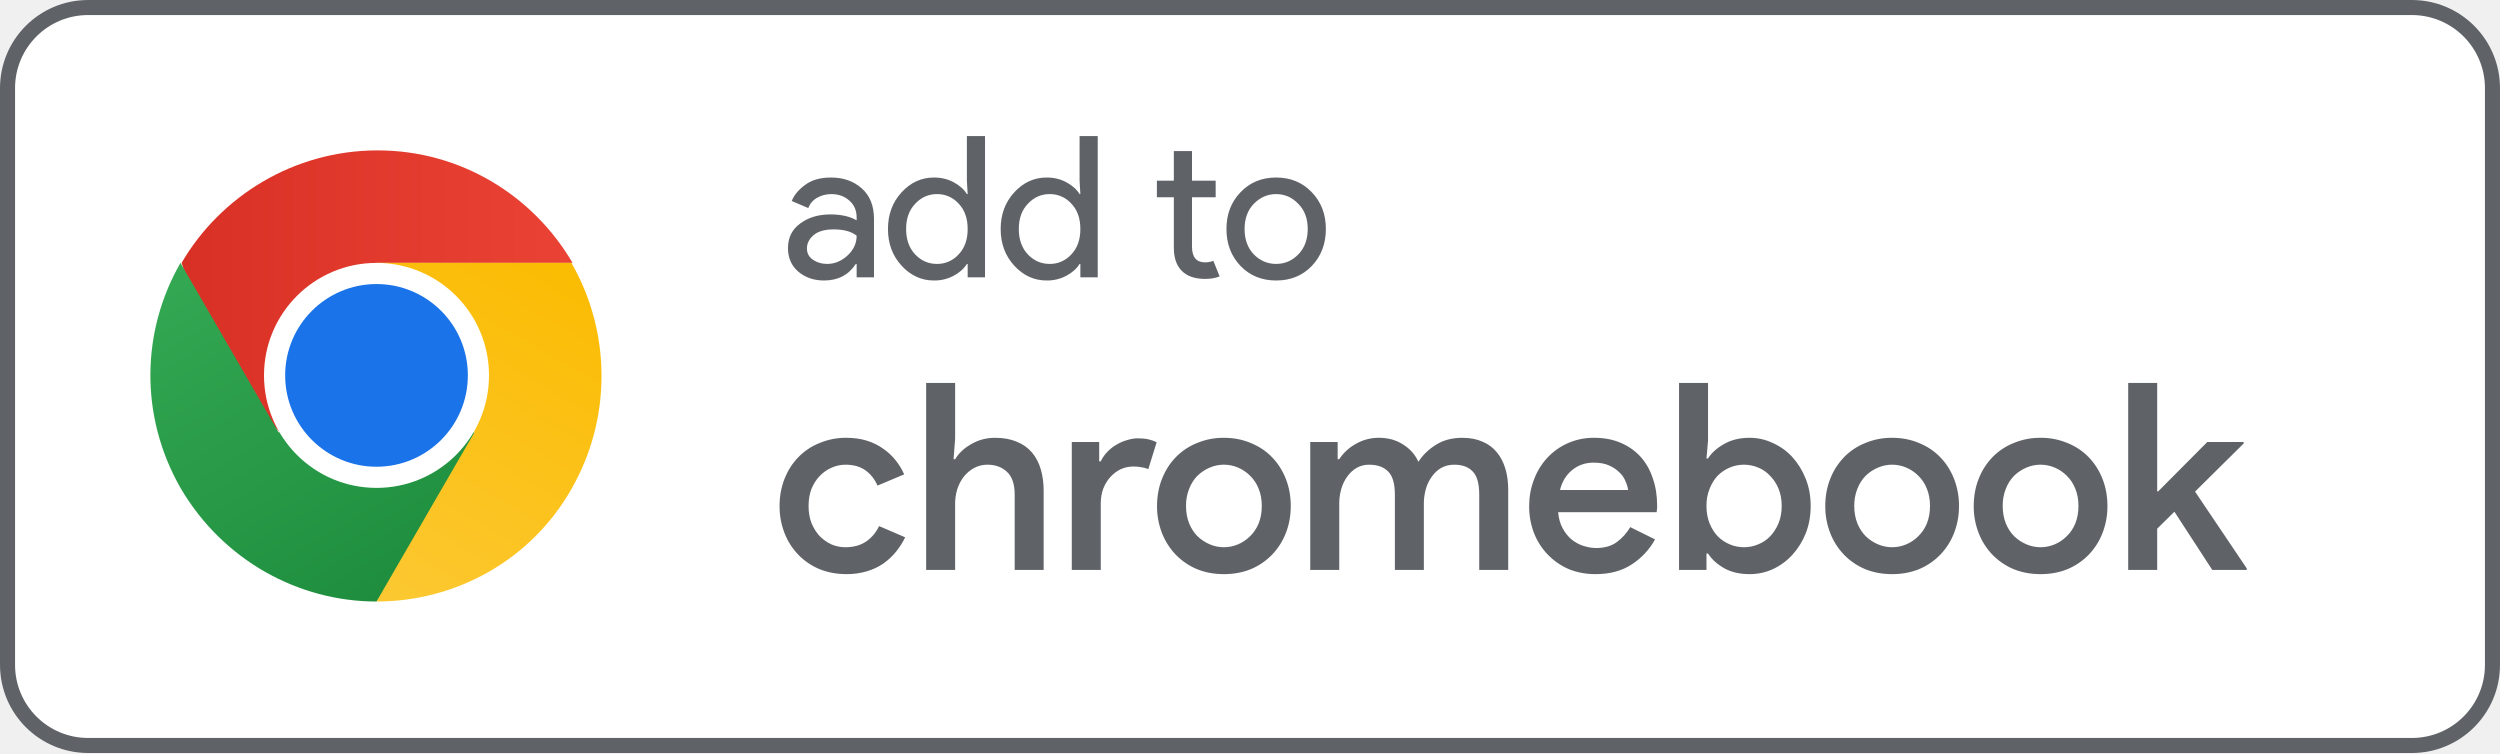
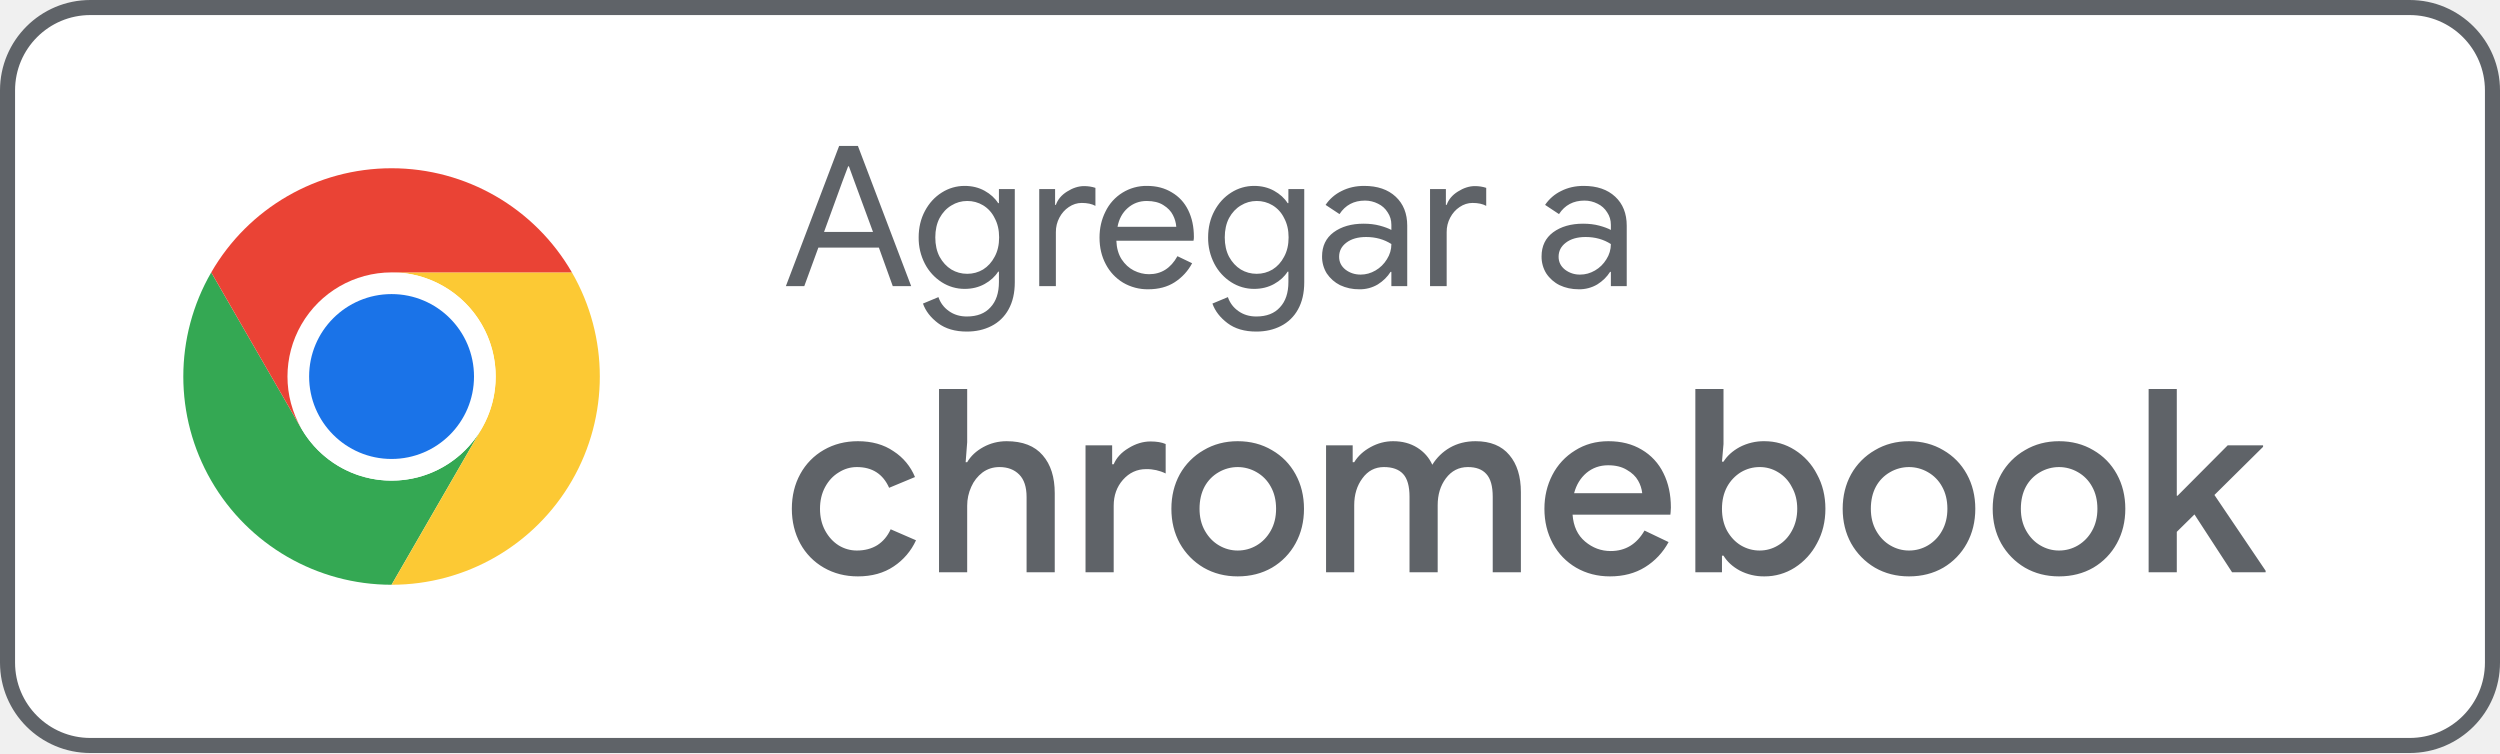
<svg xmlns="http://www.w3.org/2000/svg" width="166" height="50" fill="none">
-   <g clip-path="url(#a)">
-     <path fill="#fff" d="M0 5.85A5.85 5.85 0 0 1 5.85 0h154.3A5.85 5.85 0 0 1 166 5.85v38.3a5.85 5.85 0 0 1-5.85 5.85H5.85A5.85 5.85 0 0 1 0 44.15V5.85Z" />
-     <path fill="#5F6368" fill-rule="evenodd" d="M160.15 1H5.85A4.85 4.85 0 0 0 1 5.85v38.3A4.85 4.85 0 0 0 5.85 49h154.3a4.85 4.85 0 0 0 4.85-4.85V5.85A4.85 4.85 0 0 0 160.15 1ZM5.85 0A5.85 5.85 0 0 0 0 5.85v38.3A5.85 5.85 0 0 0 5.85 50h154.3a5.85 5.85 0 0 0 5.85-5.85V5.85A5.85 5.85 0 0 0 160.15 0H5.85Z" clip-rule="evenodd" />
-     <path fill="#5F6368" d="M82.366 12.77c.62-.655 1.41-.983 2.37-.983.961 0 1.752.328 2.372.983.62.646.93 1.458.93 2.436s-.31 1.795-.93 2.45c-.62.646-1.41.969-2.371.969-.96 0-1.751-.323-2.371-.97-.62-.654-.93-1.47-.93-2.449 0-.978.31-1.79.93-2.436Zm.89 4.126c.42.419.913.628 1.48.628.568 0 1.057-.209 1.468-.628.419-.428.629-.991.629-1.69 0-.698-.21-1.257-.63-1.676-.41-.428-.899-.642-1.466-.642-.568 0-1.061.214-1.48.642-.41.419-.616.978-.616 1.676 0 .699.205 1.262.616 1.69ZM80.013 18.52c-.672 0-1.188-.179-1.546-.537-.349-.358-.524-.864-.524-1.52v-3.366h-1.126v-1.1h1.126v-1.965h1.206v1.965h1.571v1.1h-1.572v3.275c0 .698.289 1.048.865 1.048.218 0 .402-.035.55-.105l.42 1.035c-.263.113-.586.17-.97.17ZM69.496 18.625c-.83 0-1.545-.328-2.148-.983-.602-.654-.904-1.467-.904-2.436 0-.97.302-1.781.904-2.436.603-.655 1.319-.983 2.148-.983.49 0 .926.105 1.31.315.393.21.686.471.878.786h.052l-.052-.891v-2.96h1.205v9.378h-1.153v-.89h-.052c-.192.314-.485.576-.878.785a2.69 2.69 0 0 1-1.31.315Zm.197-1.1a1.9 1.9 0 0 0 1.44-.63c.402-.418.603-.982.603-1.689 0-.707-.2-1.27-.602-1.69a1.9 1.9 0 0 0-1.441-.628c-.56 0-1.04.214-1.441.642-.402.419-.603.978-.603 1.676 0 .699.201 1.262.603 1.69.402.419.882.628 1.44.628ZM62.013 18.625c-.83 0-1.545-.328-2.148-.983-.603-.654-.904-1.467-.904-2.436 0-.97.301-1.781.904-2.436.602-.655 1.319-.983 2.148-.983.49 0 .926.105 1.31.315.393.21.685.471.878.786h.052l-.052-.891v-2.96h1.205v9.378h-1.153v-.89h-.052c-.192.314-.485.576-.878.785a2.69 2.69 0 0 1-1.31.315Zm.197-1.1a1.9 1.9 0 0 0 1.44-.63c.402-.418.603-.982.603-1.689 0-.707-.2-1.27-.602-1.69a1.9 1.9 0 0 0-1.441-.628c-.56 0-1.04.214-1.441.642-.402.419-.603.978-.603 1.676 0 .699.201 1.262.603 1.69.401.419.882.628 1.44.628ZM54.72 18.625c-.682 0-1.254-.197-1.716-.59-.455-.393-.682-.912-.682-1.558 0-.699.271-1.245.813-1.638.54-.401 1.209-.602 2.004-.602.707 0 1.288.13 1.742.393v-.184c0-.471-.162-.847-.485-1.126-.323-.288-.72-.432-1.192-.432-.35 0-.668.083-.956.248a1.29 1.29 0 0 0-.576.682l-1.1-.472c.148-.384.44-.738.877-1.06.437-.333 1.013-.499 1.729-.499.82 0 1.502.24 2.043.72.542.481.812 1.158.812 2.031v3.877h-1.152v-.89h-.053c-.48.733-1.183 1.1-2.109 1.1Zm.196-1.1c.498 0 .947-.184 1.349-.55.41-.376.616-.817.616-1.324-.34-.279-.852-.419-1.533-.419-.585 0-1.026.127-1.323.38-.297.253-.445.55-.445.89 0 .315.135.564.406.748.27.183.58.274.93.274ZM141.312 25.428h1.925v7.197h.069l3.26-3.278h2.411v.104l-3.226 3.191 3.434 5.099v.104h-2.289l-2.515-3.867-1.144 1.127v2.74h-1.925V25.428ZM135.494 29.07a4.51 4.51 0 0 1 1.786.347c.544.22 1.012.531 1.405.936s.7.884.919 1.44c.22.554.33 1.156.33 1.803a4.85 4.85 0 0 1-.33 1.804 4.314 4.314 0 0 1-.919 1.439 4.252 4.252 0 0 1-1.405.954c-.543.22-1.138.33-1.786.33-.647 0-1.243-.11-1.786-.33a4.262 4.262 0 0 1-1.405-.954 4.33 4.33 0 0 1-.919-1.44 4.87 4.87 0 0 1-.329-1.803c0-.647.11-1.249.329-1.803a4.33 4.33 0 0 1 .919-1.44 4.052 4.052 0 0 1 1.405-.936 4.513 4.513 0 0 1 1.786-.347Zm0 7.266c.324 0 .636-.064.937-.19.3-.128.566-.307.797-.538.243-.232.434-.515.573-.85.138-.347.208-.734.208-1.162 0-.428-.07-.81-.208-1.144a2.418 2.418 0 0 0-.573-.868 2.492 2.492 0 0 0-.797-.537 2.383 2.383 0 0 0-1.873 0 2.686 2.686 0 0 0-.815.537 2.52 2.52 0 0 0-.555.868 2.966 2.966 0 0 0-.208 1.144c0 .428.069.815.208 1.162.138.335.323.618.555.85.242.23.514.41.815.537.3.127.612.191.936.191ZM125.638 29.07c.647 0 1.243.115 1.786.347.543.22 1.012.531 1.405.936s.699.884.919 1.44a4.85 4.85 0 0 1 .329 1.803 4.85 4.85 0 0 1-.329 1.804 4.33 4.33 0 0 1-.919 1.439 4.262 4.262 0 0 1-1.405.954c-.543.22-1.139.33-1.786.33-.648 0-1.243-.11-1.786-.33a4.252 4.252 0 0 1-1.405-.954 4.33 4.33 0 0 1-.919-1.44 4.85 4.85 0 0 1-.33-1.803c0-.647.11-1.249.33-1.803a4.33 4.33 0 0 1 .919-1.44 4.042 4.042 0 0 1 1.405-.936 4.51 4.51 0 0 1 1.786-.347Zm0 7.266c.324 0 .636-.064.936-.19.301-.128.567-.307.798-.538.243-.232.434-.515.572-.85.139-.347.208-.734.208-1.162 0-.428-.069-.81-.208-1.144a2.403 2.403 0 0 0-.572-.868 2.485 2.485 0 0 0-.798-.537 2.383 2.383 0 0 0-1.873 0 2.71 2.71 0 0 0-.815.537 2.55 2.55 0 0 0-.555.868 2.985 2.985 0 0 0-.208 1.144c0 .428.07.815.208 1.162.139.335.324.618.555.85.243.23.515.41.815.537.301.127.613.191.937.191ZM111.489 25.428h1.925v3.833l-.104 1.179h.104c.231-.37.584-.688 1.058-.954.474-.277 1.04-.416 1.699-.416.544 0 1.058.115 1.544.347.497.22.93.531 1.3.936s.665.884.885 1.44c.219.543.329 1.144.329 1.803s-.11 1.266-.329 1.82a4.696 4.696 0 0 1-.885 1.423 4.07 4.07 0 0 1-1.3.954c-.486.22-1 .33-1.544.33-.659 0-1.225-.134-1.699-.4-.474-.277-.827-.6-1.058-.97h-.104v1.092h-1.821V25.428Zm4.318 10.908c.324 0 .636-.064.936-.19.313-.128.578-.307.798-.538.231-.243.416-.532.555-.867.139-.336.208-.717.208-1.145 0-.428-.069-.81-.208-1.144a2.587 2.587 0 0 0-.555-.85 2.155 2.155 0 0 0-.798-.555 2.426 2.426 0 0 0-1.89 0c-.3.127-.566.306-.798.537-.219.232-.398.52-.537.868a2.966 2.966 0 0 0-.208 1.144c0 .428.069.815.208 1.162.139.335.318.618.537.85.232.23.498.41.798.537.301.127.619.191.954.191ZM109.895 35.816a4.61 4.61 0 0 1-1.526 1.647c-.659.44-1.468.66-2.428.66-.636 0-1.225-.11-1.769-.33a4.312 4.312 0 0 1-2.306-2.376 4.898 4.898 0 0 1-.33-1.821c0-.613.105-1.19.313-1.734a4.39 4.39 0 0 1 .867-1.44 4.197 4.197 0 0 1 1.37-.988 4.209 4.209 0 0 1 1.769-.364c.659 0 1.242.11 1.751.33.52.219.96.525 1.318.918.358.393.63.867.815 1.422.197.555.295 1.162.295 1.821v.156a.768.768 0 0 0-.017.157.55.55 0 0 0-.018.138h-6.538c.035.405.133.758.295 1.058.162.3.359.55.59.746.243.196.509.34.798.433.289.093.572.139.849.139.555 0 1.012-.133 1.37-.399a3.29 3.29 0 0 0 .885-.988l1.647.815Zm-1.786-3.278a2.129 2.129 0 0 0-.173-.572 1.528 1.528 0 0 0-.399-.59 2.096 2.096 0 0 0-.694-.468c-.277-.127-.618-.19-1.023-.19-.555 0-1.035.167-1.439.502-.394.324-.659.763-.798 1.318h4.526ZM87 29.347h1.821v1.145h.104a3.064 3.064 0 0 1 1.11-1.023 3.037 3.037 0 0 1 1.509-.4c.636 0 1.18.151 1.63.452.462.289.798.67 1.006 1.144.289-.45.676-.826 1.162-1.127.485-.312 1.07-.468 1.751-.468.52 0 .971.087 1.353.26.382.162.694.393.936.694.255.3.445.664.573 1.092.127.416.19.885.19 1.405v5.324h-1.924V32.85c0-.74-.145-1.254-.434-1.543-.278-.3-.688-.451-1.231-.451-.312 0-.596.07-.85.208-.243.139-.45.33-.624.572a2.553 2.553 0 0 0-.4.816 3.46 3.46 0 0 0-.138.988v4.405H92.62V32.85c0-.74-.15-1.254-.45-1.543-.29-.3-.712-.451-1.267-.451-.3 0-.572.07-.815.208-.243.139-.45.33-.624.572a2.551 2.551 0 0 0-.399.816 3.46 3.46 0 0 0-.139.988v4.405H87v-8.498ZM81.267 29.07c.648 0 1.243.115 1.787.347.543.22 1.011.531 1.404.936s.7.884.92 1.44c.219.554.329 1.156.329 1.803s-.11 1.249-.33 1.804a4.324 4.324 0 0 1-.919 1.439 4.257 4.257 0 0 1-1.404.954c-.544.22-1.14.33-1.787.33s-1.242-.11-1.786-.33a4.258 4.258 0 0 1-1.404-.954 4.322 4.322 0 0 1-.92-1.44 4.856 4.856 0 0 1-.33-1.803c0-.647.11-1.249.33-1.803.22-.555.526-1.035.92-1.44a4.048 4.048 0 0 1 1.404-.936 4.513 4.513 0 0 1 1.786-.347Zm0 7.266c.324 0 .636-.064.937-.19.3-.128.566-.307.797-.538.243-.232.434-.515.573-.85.139-.347.208-.734.208-1.162 0-.428-.07-.81-.208-1.144a2.415 2.415 0 0 0-.573-.868 2.49 2.49 0 0 0-.797-.537 2.38 2.38 0 0 0-1.873 0 2.7 2.7 0 0 0-.815.537c-.231.232-.416.52-.555.868a2.971 2.971 0 0 0-.208 1.144c0 .428.07.815.208 1.162.139.335.324.618.555.85a2.7 2.7 0 0 0 .815.537c.3.127.613.191.936.191ZM71.166 29.347h1.82v1.284h.105c.104-.22.243-.422.416-.607a2.67 2.67 0 0 1 .607-.486c.231-.139.468-.243.711-.312.254-.081.497-.121.728-.121.278 0 .515.023.711.069.197.046.376.11.538.19l-.555 1.787a1.586 1.586 0 0 0-.433-.122 2.511 2.511 0 0 0-.555-.052c-.313 0-.602.064-.868.191-.254.127-.48.3-.676.52-.196.22-.352.48-.468.78-.104.301-.156.62-.156.955v4.422h-1.925v-8.498ZM61.496 25.428h1.925v3.694l-.104 1.37h.104c.243-.405.601-.74 1.075-1.006.474-.277 1-.416 1.578-.416.555 0 1.035.087 1.44.26.404.162.74.399 1.005.711.266.312.463.688.59 1.127.127.428.19.902.19 1.422v5.255h-1.924V32.85c0-.705-.174-1.214-.52-1.526-.336-.312-.764-.468-1.284-.468a1.8 1.8 0 0 0-.902.225c-.254.14-.48.33-.676.573-.185.242-.33.52-.433.832a3.4 3.4 0 0 0-.14.971v4.388h-1.924V25.428ZM60.105 35.677a4.915 4.915 0 0 1-.607.954c-.231.289-.509.549-.832.78-.313.22-.677.393-1.093.52a4.67 4.67 0 0 1-1.37.191c-.647 0-1.243-.11-1.786-.33a4.258 4.258 0 0 1-1.405-.953 4.322 4.322 0 0 1-.919-1.44 4.856 4.856 0 0 1-.33-1.803c0-.647.11-1.249.33-1.803.22-.555.526-1.035.92-1.44a4.048 4.048 0 0 1 1.404-.936 4.513 4.513 0 0 1 1.786-.347c.497 0 .948.063 1.353.19.416.128.78.307 1.092.538.324.22.601.48.833.78.231.29.416.596.555.92l-1.77.745c-.196-.439-.467-.78-.814-1.023-.347-.243-.786-.364-1.318-.364-.324 0-.636.07-.937.208-.289.127-.549.312-.78.555-.22.231-.399.514-.538.85-.127.335-.19.71-.19 1.127 0 .416.063.792.19 1.127.14.336.318.624.538.867.231.231.491.416.78.555.3.127.613.191.937.191.532 0 .983-.121 1.352-.364.382-.255.677-.601.885-1.04l1.734.745Z" />
-     <path fill="url(#b)" d="m12.056 17.456 2.071 6.287 4.438 4.955 6.509-11.242h12.944c-2.589-4.438-7.397-7.47-12.944-7.47-5.547 0-10.429 3.032-13.018 7.47Z" />
-     <path fill="url(#c)" d="m25 39.94 4.438-4.955 2.07-6.287H18.492l-6.509-11.242c-2.589 4.511-2.736 10.133 0 14.94 2.81 4.808 7.84 7.545 13.018 7.545Z" />
-     <path fill="url(#d)" d="M37.944 17.456H25l6.509 11.242L25 39.941c5.177 0 10.207-2.663 12.944-7.47a15.107 15.107 0 0 0 0-15.015Z" />
-     <path fill="#fff" d="M25 32.396a7.47 7.47 0 1 0 0-14.94 7.47 7.47 0 0 0 0 14.94Z" />
-     <path fill="#1A73E8" d="M25 30.991a6.065 6.065 0 1 0 0-12.13 6.065 6.065 0 0 0 0 12.13Z" />
-   </g>
-   <defs>
-     <linearGradient id="b" x1="12.028" x2="37.942" y1="19.346" y2="19.346" gradientUnits="userSpaceOnUse">
-       <stop stop-color="#D93025" />
-       <stop offset="1" stop-color="#EA4335" />
-     </linearGradient>
-     <linearGradient id="c" x1="26.604" x2="13.646" y1="38.982" y2="16.539" gradientUnits="userSpaceOnUse">
-       <stop stop-color="#1E8E3E" />
-       <stop offset="1" stop-color="#34A853" />
-     </linearGradient>
-     <linearGradient id="d" x1="35.798" x2="22.841" y1="17.446" y2="39.888" gradientUnits="userSpaceOnUse">
-       <stop stop-color="#FBBC04" />
-       <stop offset="1" stop-color="#FCC934" />
-     </linearGradient>
-     <clipPath id="a">
-       <path fill="#fff" d="M0 0h166v50H0z" />
-     </clipPath>
-   </defs>
+   <rect width="165" height="49" x=".5" y=".5" fill="#fff" rx="5.5" />
+   <rect width="165" height="49" x=".5" y=".5" stroke="#5F6368" rx="5.5" />
+   <path fill="#34A853" d="m20.013 28.458-5.987-10.37a13.82 13.82 0 0 0-.001 13.827A13.82 13.82 0 0 0 26 38.828l5.987-10.37v-.002a6.914 6.914 0 0 1-11.975.002" />
+   <path fill="#FCC934" d="m31.987 28.458-5.986 10.37a13.82 13.82 0 0 0 11.974-6.913 13.82 13.82 0 0 0-.002-13.829H26l-.002.001a6.915 6.915 0 0 1 5.99 10.37" />
+   <path fill="#fff" d="M26 31.914a6.914 6.914 0 1 0 0-13.828 6.914 6.914 0 0 0 0 13.828" />
+   <path fill="#1A73E8" d="M26 30.475a5.474 5.474 0 1 0 0-10.948 5.474 5.474 0 0 0 0 10.948" />
+   <path fill="#EA4335" d="M26 18.086h11.973A13.82 13.82 0 0 0 26 11.172a13.82 13.82 0 0 0-11.974 6.916l5.986 10.37h.002A6.915 6.915 0 0 1 26 18.087" />
+   <path fill="#5F6368" d="M55.718 9.692h1.248L60.502 19H59.28l-.923-2.561H54.34L53.404 19h-1.222zm2.249 5.707-1.235-3.354-.364-1.001h-.052l-.377 1.001-1.222 3.354zm6.23 6.617q-1.17 0-1.911-.559-.741-.56-1.001-1.3l1.027-.429q.195.572.689.923.506.364 1.196.364 1.027 0 1.573-.611.559-.598.559-1.677v-.689h-.052q-.312.494-.897.819t-1.326.325a2.8 2.8 0 0 1-1.521-.442 3.2 3.2 0 0 1-1.118-1.222 3.7 3.7 0 0 1-.416-1.755q0-.975.416-1.755t1.118-1.222a2.8 2.8 0 0 1 1.52-.442q.742 0 1.327.325.585.326.897.819h.052v-.936h1.053v6.188q0 1.066-.416 1.807a2.65 2.65 0 0 1-1.144 1.105q-.716.364-1.625.364m.026-3.835q.572 0 1.053-.286.48-.3.767-.845.299-.546.299-1.287t-.3-1.287a2 2 0 0 0-.766-.845 2 2 0 0 0-1.053-.286q-.573 0-1.053.299-.481.285-.78.832-.286.546-.286 1.287t.286 1.287q.299.546.78.845.48.286 1.053.286m4.782-5.629h1.053v1.053h.052q.183-.533.741-.884.573-.364 1.131-.364.403 0 .754.117v1.196q-.35-.195-.91-.195-.455 0-.858.273-.39.26-.624.702a2 2 0 0 0-.234.962V19h-1.105zm7.24 6.656a3.2 3.2 0 0 1-1.677-.442 3.1 3.1 0 0 1-1.144-1.222q-.416-.78-.416-1.768 0-.936.39-1.716a3.01 3.01 0 0 1 2.769-1.716q.936 0 1.638.429.716.416 1.092 1.183.377.766.377 1.768a1 1 0 0 1-.026.26h-5.122q.027.728.351 1.235.326.494.806.741.495.247 1.014.247 1.222 0 1.885-1.196l.975.468q-.416.78-1.157 1.261-.728.468-1.755.468m1.86-4.147a2 2 0 0 0-.222-.78q-.195-.39-.637-.663-.429-.273-1.105-.273-.727 0-1.26.468-.534.468-.677 1.248zm5.312 6.955q-1.17 0-1.91-.559-.742-.56-1.002-1.3l1.027-.429q.195.572.69.923.506.364 1.195.364 1.028 0 1.573-.611.56-.598.56-1.677v-.689h-.053q-.312.494-.897.819t-1.326.325a2.8 2.8 0 0 1-1.52-.442 3.2 3.2 0 0 1-1.119-1.222 3.7 3.7 0 0 1-.416-1.755q0-.975.416-1.755.417-.78 1.118-1.222a2.8 2.8 0 0 1 1.521-.442q.741 0 1.326.325.586.326.897.819h.052v-.936h1.053v6.188q0 1.066-.416 1.807a2.65 2.65 0 0 1-1.144 1.105q-.714.364-1.625.364m.026-3.835q.573 0 1.053-.286.482-.3.767-.845.3-.546.3-1.287t-.3-1.287a2 2 0 0 0-.767-.845 2 2 0 0 0-1.053-.286q-.572 0-1.053.299-.48.285-.78.832-.285.546-.286 1.287 0 .741.286 1.287.3.546.78.845.481.286 1.053.286m6.812 1.027a2.9 2.9 0 0 1-1.274-.273 2.3 2.3 0 0 1-.884-.78 2.1 2.1 0 0 1-.312-1.131q0-1.027.767-1.599.78-.572 1.99-.572.597 0 1.078.13t.767.286v-.338q0-.468-.247-.832a1.5 1.5 0 0 0-.637-.572 1.9 1.9 0 0 0-.87-.208q-1.105 0-1.69.897l-.924-.611a2.7 2.7 0 0 1 1.066-.923q.663-.338 1.495-.338 1.326 0 2.093.715t.767 1.924V19h-1.053v-.949h-.052q-.312.495-.845.832a2.3 2.3 0 0 1-1.235.325m.091-.975q.52 0 .988-.273t.754-.741q.3-.468.3-1.014-.729-.468-1.678-.468-.819 0-1.313.377-.48.364-.48.936 0 .52.428.858.43.325 1.001.325m4.608-5.681h1.053v1.053h.052q.183-.533.741-.884.573-.364 1.131-.364.404 0 .754.117v1.196q-.35-.195-.91-.195-.454 0-.858.273-.39.26-.624.702a2 2 0 0 0-.234.962V19h-1.105zm9.876 6.656q-.702 0-1.274-.273a2.27 2.27 0 0 1-.884-.78 2.1 2.1 0 0 1-.312-1.131q0-1.027.767-1.599.78-.572 1.989-.572.597 0 1.079.13.48.13.767.286v-.338q0-.468-.247-.832a1.5 1.5 0 0 0-.637-.572 1.9 1.9 0 0 0-.871-.208q-1.105 0-1.69.897l-.923-.611a2.7 2.7 0 0 1 1.066-.923q.663-.338 1.495-.338 1.326 0 2.093.715t.767 1.924V19h-1.053v-.949h-.052q-.312.495-.845.832a2.33 2.33 0 0 1-1.235.325m.091-.975q.52 0 .988-.273t.754-.741a1.85 1.85 0 0 0 .299-1.014q-.729-.468-1.677-.468-.82 0-1.313.377-.481.364-.481.936 0 .52.429.858a1.6 1.6 0 0 0 1.001.325M56.964 38.272q-1.258 0-2.261-.578a4.1 4.1 0 0 1-1.564-1.598q-.561-1.037-.561-2.312 0-1.292.561-2.312a4.1 4.1 0 0 1 1.564-1.598q1.003-.578 2.261-.578 1.395 0 2.363.663a3.7 3.7 0 0 1 1.428 1.717l-1.717.714q-.612-1.377-2.142-1.377-.645 0-1.207.357-.56.34-.901.969-.34.63-.34 1.445t.34 1.445.901.986q.56.34 1.207.34.782 0 1.36-.357.578-.374.884-1.054l1.683.731a4.14 4.14 0 0 1-1.479 1.734q-.985.663-2.38.663m5.387-12.444h1.87v3.536l-.102 1.326h.102q.357-.612 1.07-1.003.715-.39 1.548-.391 1.597 0 2.397.935.799.917.799 2.516V38h-1.87v-4.998q0-1.003-.493-1.496t-1.31-.493q-.627 0-1.121.357a2.4 2.4 0 0 0-.748.952 3 3 0 0 0-.272 1.258V38h-1.87zm9.728 3.74h1.768v1.258h.102q.273-.646.986-1.071.714-.442 1.462-.442.612 0 1.003.17v1.955a2.85 2.85 0 0 0-1.292-.289q-.917 0-1.547.714-.612.697-.612 1.717V38h-1.87zm10.103 8.704q-1.257 0-2.26-.578a4.3 4.3 0 0 1-1.582-1.615q-.56-1.02-.56-2.295t.56-2.295a4.2 4.2 0 0 1 1.581-1.598q1.003-.595 2.261-.595 1.275 0 2.278.595 1.003.578 1.564 1.598t.561 2.295-.56 2.295a4.2 4.2 0 0 1-1.565 1.615q-1.002.578-2.278.578m0-1.717q.68 0 1.258-.34t.935-.969.357-1.462q0-.85-.357-1.479a2.44 2.44 0 0 0-.935-.952 2.5 2.5 0 0 0-2.516 0 2.44 2.44 0 0 0-.935.952q-.34.63-.34 1.479 0 .833.357 1.462.357.63.935.969.579.34 1.241.34m5.868-6.987h1.768v1.122h.102q.374-.612 1.088-1.003t1.496-.391q.918 0 1.598.425t1.003 1.139a3.3 3.3 0 0 1 1.173-1.139q.748-.425 1.7-.425 1.479 0 2.244.918.765.9.765 2.465V38h-1.87v-5.015q0-1.054-.425-1.513-.408-.459-1.224-.459-.9 0-1.462.748-.544.73-.544 1.785V38h-1.87v-5.015q0-1.054-.425-1.513-.424-.459-1.275-.459-.884 0-1.428.748-.544.73-.544 1.785V38h-1.87zm18.851 8.704q-1.242 0-2.244-.578a4.1 4.1 0 0 1-1.547-1.598q-.561-1.037-.561-2.312 0-1.224.527-2.244a4.1 4.1 0 0 1 1.513-1.632q.969-.612 2.21-.612 1.274 0 2.21.561a3.64 3.64 0 0 1 1.445 1.564q.492.986.493 2.278 0 .153-.017.306a3 3 0 0 0-.017.17h-6.494q.084 1.156.833 1.785.747.63 1.7.629 1.461 0 2.244-1.36l1.598.765a4.4 4.4 0 0 1-1.564 1.666q-.987.612-2.329.612m2.142-5.525a2.1 2.1 0 0 0-.272-.833q-.238-.425-.748-.714-.494-.306-1.241-.306-.834 0-1.445.51-.596.51-.816 1.343zm8.118 5.525a3.44 3.44 0 0 1-1.649-.391q-.714-.391-1.071-.986h-.102V38h-1.768V25.828h1.87v3.655l-.102 1.173h.102q.357-.578 1.071-.969a3.44 3.44 0 0 1 1.649-.391q1.088 0 2.006.578a4.1 4.1 0 0 1 1.479 1.615q.561 1.02.561 2.295t-.561 2.295a4.24 4.24 0 0 1-1.479 1.615 3.7 3.7 0 0 1-2.006.578m-.323-1.717q.663 0 1.224-.34.578-.34.918-.969.357-.645.357-1.462 0-.816-.357-1.445a2.4 2.4 0 0 0-.918-.986 2.3 2.3 0 0 0-1.224-.34q-.663 0-1.241.34a2.6 2.6 0 0 0-.918.969q-.34.63-.34 1.462 0 .833.34 1.462.357.63.918.969.578.34 1.241.34m9.919 1.717q-1.257 0-2.261-.578a4.34 4.34 0 0 1-1.581-1.615q-.561-1.02-.561-2.295t.561-2.295a4.2 4.2 0 0 1 1.581-1.598q1.004-.595 2.261-.595 1.276 0 2.278.595 1.003.578 1.564 1.598t.561 2.295-.561 2.295a4.2 4.2 0 0 1-1.564 1.615q-1.002.578-2.278.578m0-1.717q.68 0 1.258-.34a2.56 2.56 0 0 0 .935-.969q.357-.63.357-1.462 0-.85-.357-1.479a2.43 2.43 0 0 0-.935-.952 2.5 2.5 0 0 0-2.516 0 2.44 2.44 0 0 0-.935.952q-.34.63-.34 1.479 0 .833.357 1.462.357.63.935.969.579.34 1.241.34m9.961 1.717q-1.257 0-2.261-.578a4.34 4.34 0 0 1-1.581-1.615q-.561-1.02-.561-2.295t.561-2.295a4.2 4.2 0 0 1 1.581-1.598q1.004-.595 2.261-.595 1.276 0 2.278.595 1.003.578 1.564 1.598t.561 2.295-.561 2.295a4.2 4.2 0 0 1-1.564 1.615q-1.002.578-2.278.578m0-1.717q.68 0 1.258-.34a2.56 2.56 0 0 0 .935-.969q.357-.63.357-1.462 0-.85-.357-1.479a2.43 2.43 0 0 0-.935-.952 2.5 2.5 0 0 0-2.516 0 2.44 2.44 0 0 0-.935.952q-.34.63-.34 1.479 0 .833.357 1.462.357.63.935.969.578.34 1.241.34m5.951-10.727h1.87v7.089h.051l3.332-3.349h2.346v.102l-3.23 3.196 3.4 5.032V38h-2.227l-2.499-3.842-1.173 1.156V38h-1.87z" />
</svg>
